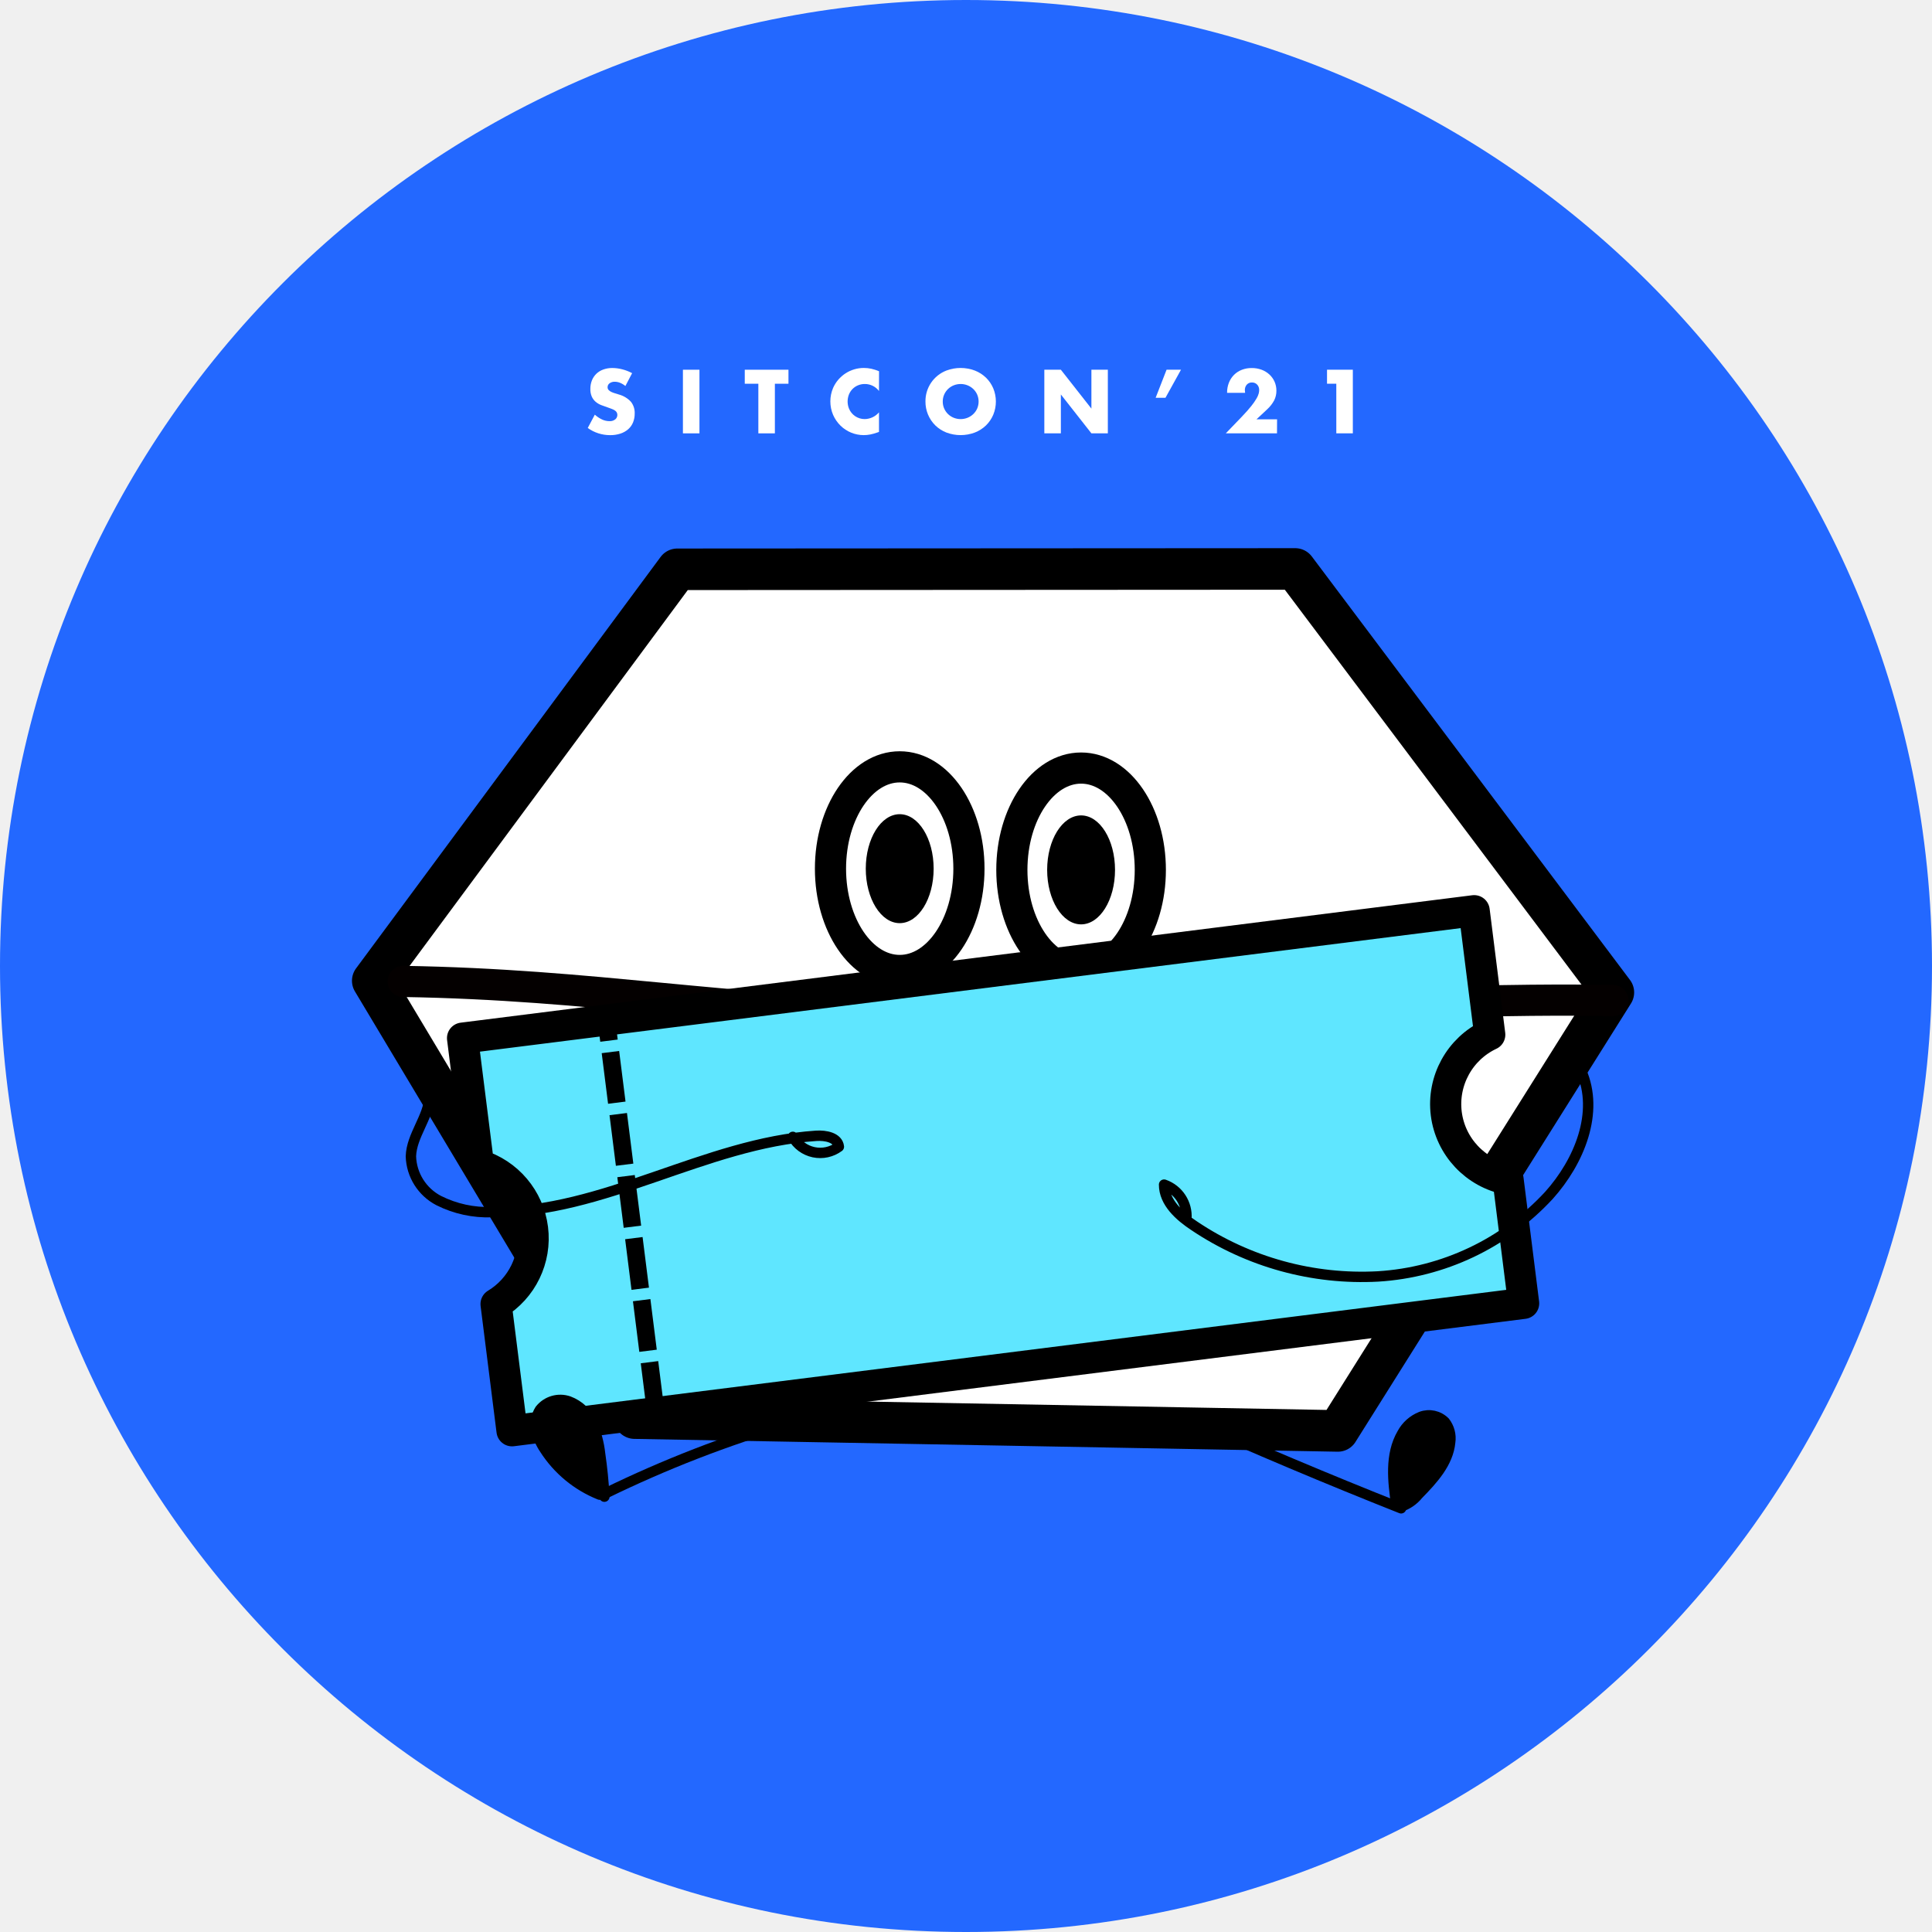
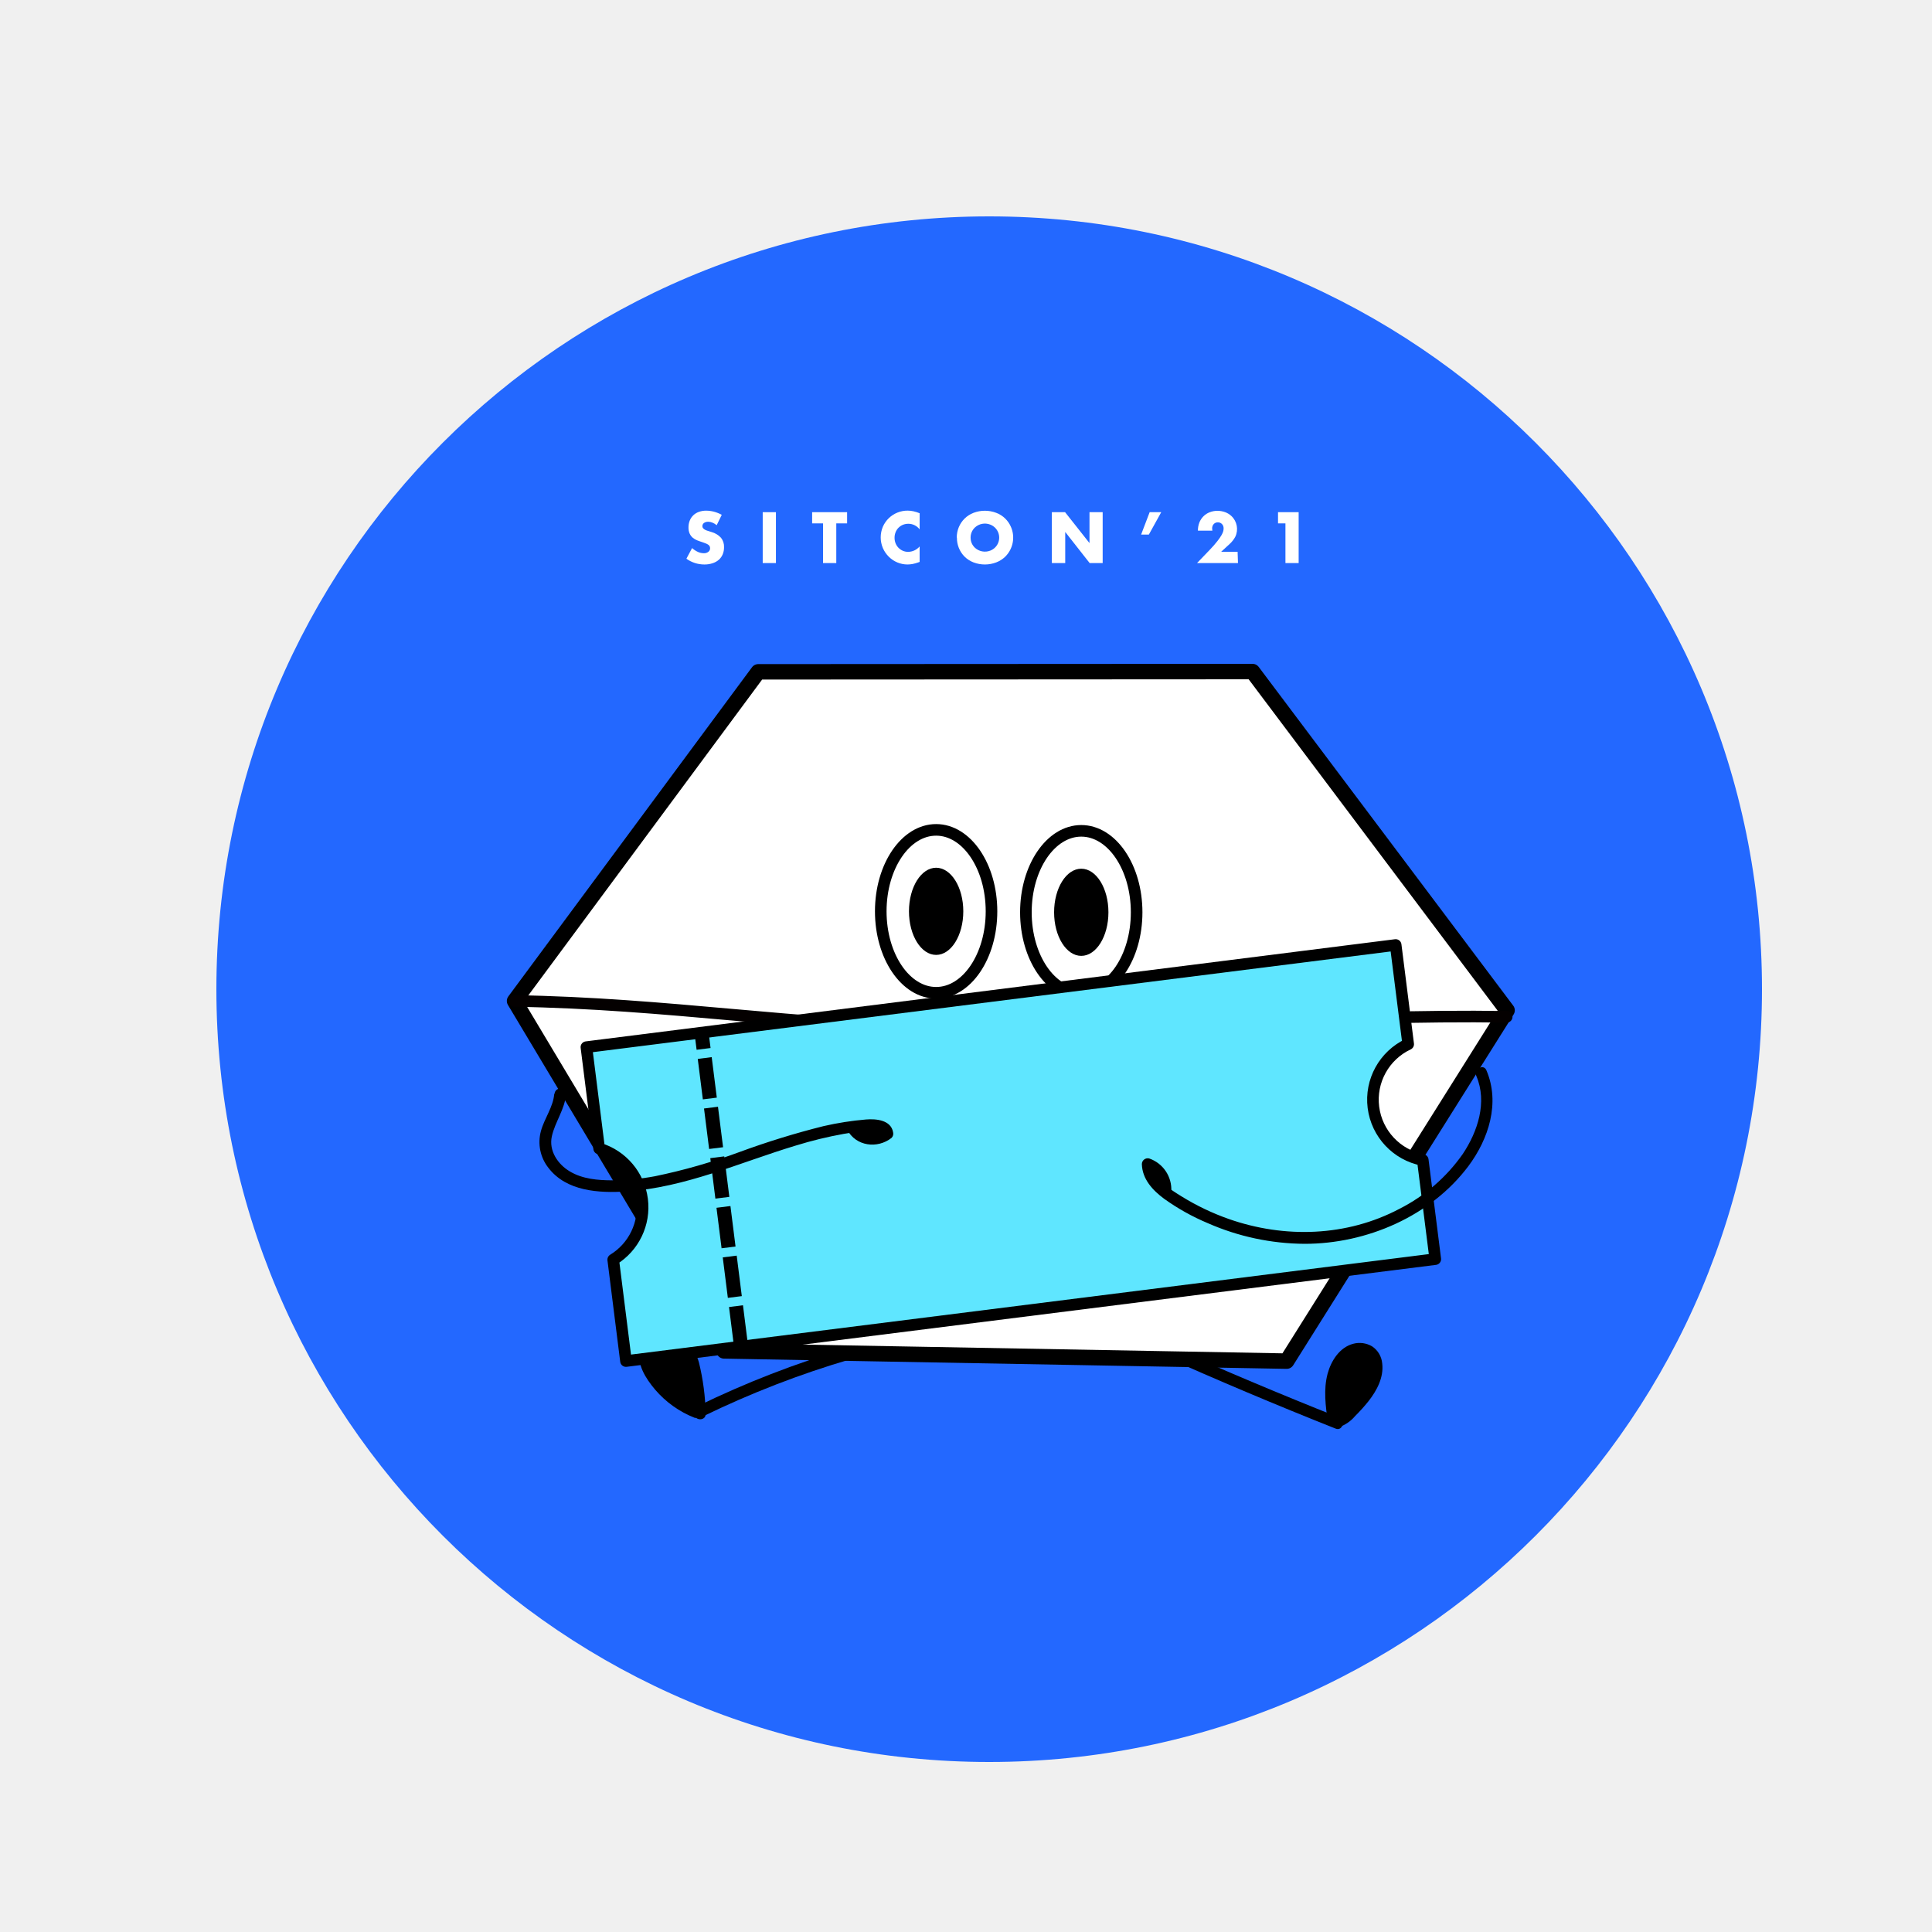
- <svg xmlns="http://www.w3.org/2000/svg" width="186" height="186" viewBox="0 0 186 186">
+ <svg xmlns="http://www.w3.org/2000/svg" id="圖層_1" data-name="圖層 1" viewBox="0 0 500 500">
  <defs>
-     <style>.a{fill:#2368ff;}.b,.e,.g{fill:#fff;}.c,.f{fill:none;}.c,.d,.e,.g,.h{stroke:#000;}.c,.d,.e,.f,.g,.h{stroke-linecap:round;stroke-linejoin:round;}.e{stroke-width:4px;}.f{stroke:#040000;}.f,.g,.h{stroke-width:3px;}.h{fill:#5fe6ff;}</style>
+     <style>.cls-1{fill:#2368ff;}.cls-2,.cls-3,.cls-5{fill:#fff;}.cls-3,.cls-5,.cls-6{stroke:#000;}.cls-3,.cls-4,.cls-5,.cls-6{stroke-linecap:round;stroke-linejoin:round;}.cls-3{stroke-width:4px;}.cls-4{fill:none;stroke:#040000;}.cls-4,.cls-5,.cls-6{stroke-width:3px;}.cls-6{fill:#5fe6ff;}</style>
  </defs>
-   <g transform="translate(0.001 0)">
-     <circle class="a" cx="93" cy="93" r="93" transform="translate(-0.001 0)" />
-     <g transform="translate(56.569 35.425)">
-       <path class="b" d="M451.731,126.46a1.979,1.979,0,0,0-.519-.312,1.381,1.381,0,0,0-.5-.1.817.817,0,0,0-.5.146.455.455,0,0,0-.195.382.379.379,0,0,0,.1.268.84.84,0,0,0,.256.183,2.212,2.212,0,0,0,.357.134q.2.057.394.122a2.46,2.46,0,0,1,1.141.694,1.714,1.714,0,0,1,.362,1.133,2.2,2.2,0,0,1-.158.853,1.769,1.769,0,0,1-.463.654,2.142,2.142,0,0,1-.747.423,3.107,3.107,0,0,1-1,.15,3.685,3.685,0,0,1-2.152-.69l.682-1.283a2.751,2.751,0,0,0,.706.471,1.692,1.692,0,0,0,.69.155.821.821,0,0,0,.581-.179.554.554,0,0,0,.142-.645.52.52,0,0,0-.163-.187,1.252,1.252,0,0,0-.3-.158c-.122-.049-.269-.1-.443-.163q-.309-.1-.6-.215a1.911,1.911,0,0,1-.528-.312,1.454,1.454,0,0,1-.373-.492,1.738,1.738,0,0,1-.142-.751,2.163,2.163,0,0,1,.15-.824,1.832,1.832,0,0,1,.423-.634,1.882,1.882,0,0,1,.666-.41,2.518,2.518,0,0,1,.881-.147,3.881,3.881,0,0,1,.95.126,4.219,4.219,0,0,1,.951.37Z" transform="translate(-448.093 -124.722)" />
-       <path class="b" d="M462.02,124.951v6.125h-1.592v-6.125Z" transform="translate(-451.251 -124.781)" />
-       <path class="b" d="M471.329,126.3v4.776h-1.591V126.3H468.43v-1.349h4.207V126.3Z" transform="translate(-453.299 -124.781)" />
-       <path class="b" d="M484.186,126.939a1.7,1.7,0,0,0-1.364-.673,1.673,1.673,0,0,0-.661.129,1.587,1.587,0,0,0-.869.885,1.838,1.838,0,0,0,0,1.34,1.626,1.626,0,0,0,1.522,1.024,1.84,1.84,0,0,0,1.373-.65v1.885l-.162.057a4.675,4.675,0,0,1-.682.191,3.281,3.281,0,0,1-.625.061,3.2,3.2,0,0,1-2.238-.914,3.354,3.354,0,0,1-.711-1.032,3.311,3.311,0,0,1,0-2.6,3.235,3.235,0,0,1,2.96-1.921,3.371,3.371,0,0,1,.719.077,4.385,4.385,0,0,1,.743.24Z" transform="translate(-456.133 -124.722)" />
-       <path class="b" d="M491.813,127.955a3.156,3.156,0,0,1,2.018-2.985,3.892,3.892,0,0,1,2.733,0,3.226,3.226,0,0,1,1.077.687,3.151,3.151,0,0,1,.7,1.027,3.336,3.336,0,0,1,0,2.541,3.162,3.162,0,0,1-.7,1.028,3.236,3.236,0,0,1-1.077.686,3.892,3.892,0,0,1-2.733,0,3.208,3.208,0,0,1-1.068-.686,3.191,3.191,0,0,1-.95-2.3Zm1.665,0a1.625,1.625,0,0,0,.138.674,1.691,1.691,0,0,0,.922.89,1.8,1.8,0,0,0,1.324,0,1.733,1.733,0,0,0,.552-.354,1.662,1.662,0,0,0,.378-.536,1.711,1.711,0,0,0,0-1.348,1.662,1.662,0,0,0-.378-.536,1.731,1.731,0,0,0-.552-.353,1.8,1.8,0,0,0-1.324,0,1.686,1.686,0,0,0-.922.889A1.628,1.628,0,0,0,493.478,127.955Z" transform="translate(-459.286 -124.722)" />
-       <path class="b" d="M507.194,131.076v-6.125h1.592l2.94,3.744v-3.744h1.583v6.125h-1.583l-2.94-3.745v3.745Z" transform="translate(-463.223 -124.781)" />
-       <path class="b" d="M522.651,124.951h1.389l-1.494,2.7H521.6Z" transform="translate(-466.912 -124.781)" />
-       <path class="b" d="M535.606,131.02h-4.93l1.518-1.576q.6-.626.942-1.06a5.825,5.825,0,0,0,.508-.735,1.912,1.912,0,0,0,.207-.487,1.543,1.543,0,0,0,.04-.317.821.821,0,0,0-.044-.268.7.7,0,0,0-.134-.231.654.654,0,0,0-.512-.223.638.638,0,0,0-.508.211.78.78,0,0,0-.182.527,1.977,1.977,0,0,0,.025.26H530.8a2.6,2.6,0,0,1,.175-.975,2.219,2.219,0,0,1,.492-.756,2.152,2.152,0,0,1,.751-.487,2.587,2.587,0,0,1,.955-.171,2.7,2.7,0,0,1,.946.162,2.273,2.273,0,0,1,.751.455,2.109,2.109,0,0,1,.5.694,2.14,2.14,0,0,1,.179.873,2.043,2.043,0,0,1-.215.93,3.294,3.294,0,0,1-.687.873l-1.016.95h1.982Z" transform="translate(-469.235 -124.725)" />
-       <path class="b" d="M544.669,126.3h-.893v-1.349h2.485v6.125h-1.591Z" transform="translate(-472.589 -124.781)" />
-     </g>
-     <path class="c" d="M525.062,260.349q10.428,4.668,21.054,8.879" transform="translate(-411.229 -124.019)" />
-     <path class="d" d="M553.02,269.064a3.617,3.617,0,0,0,1.728-1.181c1.407-1.439,2.894-3.045,3.08-5.049a2.555,2.555,0,0,0-.513-1.942,2.163,2.163,0,0,0-2.291-.5,3.553,3.553,0,0,0-1.818,1.619c-1.193,2.04-.9,4.586-.558,6.925" transform="translate(-418.215 -123.997)" />
-     <path class="e" d="M449.612,150.763l-29.321,39.612L445.5,232.482l67.706,1.233L539.731,191.5,509.1,150.73Z" transform="translate(-384.407 -95.955)" />
-     <path class="f" d="M424.234,204.105c18.427.291,31.02,2.944,49.448,3.235,20.391.322,46.617-1.719,67.008-1.4" transform="translate(-385.416 -109.62)" />
-     <ellipse class="g" cx="6.665" cy="9.802" rx="6.665" ry="9.802" transform="translate(79.952 73.827)" />
-     <ellipse cx="3.267" cy="5.245" rx="3.267" ry="5.245" transform="translate(83.35 78.385)" />
-     <ellipse class="g" cx="6.665" cy="9.802" rx="6.665" ry="9.802" transform="translate(97.414 73.944)" />
-     <ellipse cx="3.267" cy="5.245" rx="3.267" ry="5.245" transform="translate(100.812 78.502)" />
-     <g transform="translate(44.527 87.681)">
-       <path class="h" d="M526.618,214.5a7.392,7.392,0,0,1,4.185-7.61l-1.5-11.934-97.392,12.268,1.538,12.2a7.388,7.388,0,0,1,1.688,13.4l1.537,12.2,97.391-12.267-1.5-11.934A7.392,7.392,0,0,1,526.618,214.5Z" transform="translate(-431.908 -194.96)" />
-       <rect width="1.693" height="4.911" transform="translate(17.16 43.567) rotate(-7.179)" />
-       <rect width="1.693" height="4.911" transform="translate(16.408 37.596) rotate(-7.179)" />
-       <rect width="1.693" height="4.911" transform="translate(15.656 31.624) rotate(-7.179)" />
-       <rect width="1.693" height="4.911" transform="translate(14.904 25.653) rotate(-7.179)" />
-       <rect width="1.693" height="4.911" transform="translate(14.152 19.682) rotate(-7.179)" />
-       <rect width="1.693" height="4.911" transform="translate(13.4 13.711) rotate(-7.179)" />
-       <rect width="1.693" height="2.506" transform="translate(12.948 10.126) rotate(-7.179)" />
-     </g>
-     <path class="c" d="M427.028,219.036c-.121,2.01-1.734,3.713-1.8,5.725a4.974,4.974,0,0,0,2.68,4.265,10.545,10.545,0,0,0,5.119,1.112c10.74.112,20.509-6.645,31.225-7.348.894-.059,2.082.162,2.178,1.053a3.02,3.02,0,0,1-4.433-.952" transform="translate(-385.67 -113.442)" />
-     <path class="c" d="M562.848,215.681c1.769,3.995-.19,8.74-3.11,11.989a24.468,24.468,0,0,1-16.448,7.8,28.95,28.95,0,0,1-17.679-4.861c-1.434-.946-2.922-2.262-2.92-3.979a3.221,3.221,0,0,1,2.148,3.292" transform="translate(-410.622 -112.583)" />
-     <path class="c" d="M468.184,261.08a113.051,113.051,0,0,0-17.817,6.911" transform="translate(-392.107 -124.206)" />
-     <path class="d" d="M447.541,267.381a11.263,11.263,0,0,1-5.3-4.382,5.3,5.3,0,0,1-.8-1.847,2.6,2.6,0,0,1,.347-1.943,2.5,2.5,0,0,1,2.781-.812,3.951,3.951,0,0,1,2.205,2.067,9.931,9.931,0,0,1,.806,2.983q.3,2.052.412,4.128" transform="translate(-389.808 -123.486)" />
-   </g>
+   <circle class="cls-1" cx="256" cy="256" r="200" />
+   <path class="cls-2" d="M185.48,135.92a4.15,4.15,0,0,0-1.12-.67,2.86,2.86,0,0,0-1.08-.22,1.83,1.83,0,0,0-1.09.31,1,1,0,0,0-.41.83.8.8,0,0,0,.21.57,1.86,1.86,0,0,0,.55.4,4.47,4.47,0,0,0,.76.28c.29.09.57.17.85.27a5.21,5.21,0,0,1,2.45,1.49,3.66,3.66,0,0,1,.78,2.44,4.7,4.7,0,0,1-.34,1.83,3.92,3.92,0,0,1-1,1.41,4.58,4.58,0,0,1-1.61.9,6.58,6.58,0,0,1-2.16.33,8,8,0,0,1-4.63-1.49l1.47-2.76a6,6,0,0,0,1.52,1,3.68,3.68,0,0,0,1.48.33,1.75,1.75,0,0,0,1.25-.39,1.13,1.13,0,0,0,.41-.87,1.21,1.21,0,0,0-.1-.52,1.27,1.27,0,0,0-.35-.4,3.13,3.13,0,0,0-.64-.34l-.95-.35c-.44-.14-.88-.29-1.3-.46a4.18,4.18,0,0,1-1.14-.67,3.06,3.06,0,0,1-.8-1.06,3.75,3.75,0,0,1-.31-1.61,4.59,4.59,0,0,1,.33-1.78,3.87,3.87,0,0,1,.91-1.36,4,4,0,0,1,1.43-.88,5.39,5.39,0,0,1,1.89-.32,8.32,8.32,0,0,1,2.05.27,9.4,9.4,0,0,1,2,.8Z" />
+   <path class="cls-2" d="M200.81,132.55v13.17h-3.42V132.55Z" />
+   <path class="cls-2" d="M216.43,135.45v10.27H213V135.45h-2.82v-2.9h9.05v2.9Z" />
+   <path class="cls-2" d="M238,137a3.67,3.67,0,0,0-2.93-1.45,3.76,3.76,0,0,0-1.43.28,3.52,3.52,0,0,0-1.12.76,3.35,3.35,0,0,0-.74,1.15,3.75,3.75,0,0,0-.27,1.43,3.82,3.82,0,0,0,.27,1.45,3.58,3.58,0,0,0,.75,1.15,3.5,3.5,0,0,0,1.12.77,3.43,3.43,0,0,0,1.4.28,4,4,0,0,0,2.95-1.4v4l-.35.13a11.31,11.31,0,0,1-1.46.41,7.9,7.9,0,0,1-1.35.13,6.9,6.9,0,0,1-4.81-2,7.15,7.15,0,0,1-1.53-2.22,7.08,7.08,0,0,1,0-5.59,7.06,7.06,0,0,1,1.52-2.18,7,7,0,0,1,4.85-1.95,7.2,7.2,0,0,1,1.54.17,9.49,9.49,0,0,1,1.6.51Z" />
+   <path class="cls-2" d="M247.61,139.14a6.94,6.94,0,0,1,.54-2.74,6.87,6.87,0,0,1,1.5-2.21,6.77,6.77,0,0,1,2.3-1.47,8.25,8.25,0,0,1,5.87,0,6.71,6.71,0,0,1,3.83,3.68,6.94,6.94,0,0,1-1.51,7.68,6.86,6.86,0,0,1-2.32,1.47,8.25,8.25,0,0,1-5.87,0,6.77,6.77,0,0,1-2.3-1.47,6.85,6.85,0,0,1-2-4.94Zm3.58,0a3.6,3.6,0,0,0,.29,1.44,3.67,3.67,0,0,0,.81,1.16,3.82,3.82,0,0,0,4,.76,3.78,3.78,0,0,0,1.19-.76,3.67,3.67,0,0,0,.81-1.16,3.63,3.63,0,0,0,0-2.89,3.67,3.67,0,0,0-.81-1.16,3.78,3.78,0,0,0-1.19-.76,3.78,3.78,0,0,0-4,.76,3.67,3.67,0,0,0-.81,1.16A3.61,3.61,0,0,0,251.19,139.14Z" />
+   <path class="cls-2" d="M272.22,145.72V132.55h3.42l6.32,8v-8h3.41v13.17H282l-6.32-8.05v8.05Z" />
+   <path class="cls-2" d="M297.53,132.55h3l-3.21,5.8h-2Z" />
+   <path class="cls-2" d="M320.39,145.72h-10.6l3.26-3.39a29.7,29.7,0,0,0,2-2.28,12.39,12.39,0,0,0,1.09-1.58,4.18,4.18,0,0,0,.45-1.05,3.75,3.75,0,0,0,.08-.68,1.79,1.79,0,0,0-.09-.57,1.46,1.46,0,0,0-.29-.5,1.38,1.38,0,0,0-1.1-.48,1.36,1.36,0,0,0-1.09.45,1.64,1.64,0,0,0-.4,1.14,3.82,3.82,0,0,0,.06.56h-3.74a5.65,5.65,0,0,1,.37-2.1,4.75,4.75,0,0,1,1.06-1.62,4.45,4.45,0,0,1,1.62-1.05,5.42,5.42,0,0,1,2-.37,5.81,5.81,0,0,1,2,.35,4.72,4.72,0,0,1,1.62,1,4.62,4.62,0,0,1,1,5.37,7,7,0,0,1-1.48,1.88l-2.18,2h4.26Z" />
+   <path class="cls-2" d="M332.67,135.45h-1.92v-2.9h5.34v13.17h-3.42Z" />
+   <path d="M345.91,368a7.68,7.68,0,0,0,3.71-2.53c3-3.1,6.23-6.55,6.63-10.86a5.52,5.52,0,0,0-1.11-4.18,4.65,4.65,0,0,0-4.92-1.07,7.65,7.65,0,0,0-3.91,3.49c-2.57,4.38-1.93,9.86-1.2,14.89" />
+   <path d="M346.31,369.42a9.46,9.46,0,0,0,4.37-2.92,46.28,46.28,0,0,0,3.51-3.9c2.13-2.72,3.95-6.12,3.53-9.7a5.93,5.93,0,0,0-2.63-4.47,6.38,6.38,0,0,0-4.89-.66c-3.52.92-5.73,4.44-6.62,7.75-1.1,4.11-.51,8.44.08,12.59a1.51,1.51,0,0,0,1.85,1,1.54,1.54,0,0,0,1.05-1.84,35.88,35.88,0,0,1-.49-8.84c.27-2.56,1.24-5.5,3.42-7.07,1.94-1.41,4.8-1,5.24,1.62s-1,5.27-2.54,7.29a34.74,34.74,0,0,1-3.11,3.53c-1,1.07-2.07,2.32-3.57,2.69-1.88.45-1.08,3.35.8,2.89Z" />
+   <path d="M300.05,350.48q22.6,10.11,45.63,19.25c1.8.71,2.58-2.19.8-2.9q-22.67-9-44.92-18.94c-1.75-.78-3.27,1.8-1.51,2.59Z" />
+   <path d="M180.16,365.45a24.17,24.17,0,0,1-11.4-9.42,11.24,11.24,0,0,1-1.72-4,5.6,5.6,0,0,1,.74-4.18,5.37,5.37,0,0,1,6-1.74,8.48,8.48,0,0,1,4.75,4.44,21.43,21.43,0,0,1,1.73,6.42c.44,2.94.73,5.9.89,8.87" />
+   <path d="M180.56,364a22.73,22.73,0,0,1-7.4-4.91c-2-2-4.3-4.68-4.69-7.55a3.55,3.55,0,0,1,4.51-4.08c2.81.69,4.35,3.55,5.06,6.13a57.62,57.62,0,0,1,1.59,12.27c.1,1.92,3.1,1.94,3,0a60.84,60.84,0,0,0-1.74-13.24c-1-3.49-3.28-7-7-8-3.44-.93-7.35.82-8.26,4.42-1,3.93,1.49,7.71,3.9,10.58a26,26,0,0,0,10.21,7.29,1.51,1.51,0,0,0,1.85-1,1.53,1.53,0,0,0-1.05-1.84Z" />
+   <path d="M219.21,348.91a247.53,247.53,0,0,0-38.67,15c-1.74.85-.22,3.44,1.51,2.59a243.47,243.47,0,0,1,38-14.71c1.85-.54,1.06-3.44-.8-2.89Z" />
+   <polygon class="cls-3" points="196.23 173.87 133.17 259.05 187.38 349.61 332.99 352.26 390.03 261.47 324.15 173.8 196.23 173.87" />
+   <path class="cls-4" d="M133.17,259.05c39.63.63,73,6.48,112.65,7.1,43.85.7,100.25-3.69,144.11-3" />
+   <ellipse class="cls-5" cx="279.83" cy="236.1" rx="14.33" ry="21.08" />
+   <ellipse cx="279.83" cy="236.1" rx="7.03" ry="11.28" />
+   <ellipse class="cls-5" cx="242.27" cy="235.85" rx="14.33" ry="21.08" />
+   <ellipse cx="242.27" cy="235.85" rx="7.03" ry="11.28" />
+   <path class="cls-6" d="M355.44,286.59a15.88,15.88,0,0,1,9-16.36l-3.24-25.67L151.76,271l3.3,26.24A15.89,15.89,0,0,1,158.7,326l3.3,26.24,209.45-26.38-3.24-25.66A15.91,15.91,0,0,1,355.44,286.59Z" />
+   <rect x="189.31" y="337.99" width="3.64" height="10.56" transform="translate(-41.4 26.58) rotate(-7.18)" />
+   <rect x="187.69" y="325.15" width="3.64" height="10.56" transform="translate(-39.81 26.27) rotate(-7.18)" />
+   <rect x="186.07" y="312.31" width="3.64" height="10.56" transform="translate(-38.22 25.97) rotate(-7.18)" />
+   <rect x="184.46" y="299.46" width="3.64" height="10.56" transform="translate(-36.62 25.67) rotate(-7.18)" />
+   <rect x="182.84" y="286.62" width="3.64" height="10.56" transform="translate(-35.03 25.36) rotate(-7.18)" />
+   <rect x="181.22" y="273.78" width="3.64" height="10.56" transform="translate(-33.44 25.06) rotate(-7.18)" />
+   <rect x="179.93" y="266.09" width="3.64" height="5.39" transform="translate(-32.17 24.82) rotate(-7.18)" />
+   <path d="M143.44,283.09c-.28,3.46-2.58,6.37-3.46,9.67a10.77,10.77,0,0,0,1.93,9.45c4.66,6.12,13.08,6.59,20.14,6.14,15.31-1,29.42-7.52,43.93-11.89a104.17,104.17,0,0,1,12.31-3,61.79,61.79,0,0,1,6.49-.79c1.05-.06,3.22-.21,3.45,1.15l.39-1.46a4.56,4.56,0,0,1-6.78-1.51c-.9-1.71-3.49-.19-2.59,1.52,2.26,4.3,7.83,5,11.49,2.11a1.53,1.53,0,0,0,.39-1.46c-.56-3.18-4.4-3.51-7-3.3a78.64,78.64,0,0,0-11,1.72,211.71,211.71,0,0,0-21.71,6.69,150.6,150.6,0,0,1-21.92,6.28,62,62,0,0,1-11,1.06c-3.76,0-7.74-.34-11-2.29-3.12-1.83-5.5-5.34-4.69-9.07s3.37-7,3.7-11c.16-1.93-2.84-1.92-3,0Z" />
+   <path d="M224.39,294.32c.84,0,1.69,0,2.53,0a1.52,1.52,0,0,0,1.06-.44,1.5,1.5,0,0,0,0-2.12,1.61,1.61,0,0,0-1.06-.44c-.84,0-1.69,0-2.53,0a1.63,1.63,0,0,0-1.06.44,1.56,1.56,0,0,0-.44,1.06,1.54,1.54,0,0,0,.44,1.06,1.52,1.52,0,0,0,1.06.44Z" />
+   <path d="M382.08,278.48c2.89,6.75.34,14.4-3.53,20.19a44.59,44.59,0,0,1-16.33,14.15c-13.66,7.24-29.79,7.72-44.25,2.64a63.09,63.09,0,0,1-12.1-5.78c-3-1.86-7.25-4.41-7.36-8.42l-1.9,1.44a5.49,5.49,0,0,1,3.52,5.64c-.14,1.92,2.86,1.91,3,0a8.5,8.5,0,0,0-5.72-8.53,1.52,1.52,0,0,0-1.9,1.45c.11,3.91,2.8,6.79,5.79,9a57.55,57.55,0,0,0,11.29,6.3,63.23,63.23,0,0,0,25.06,5.34c16,0,32.6-7.1,42.34-20.07,5.28-7.05,8.3-16.41,4.68-24.86-.76-1.77-3.35-.24-2.59,1.52Z" />
</svg>
